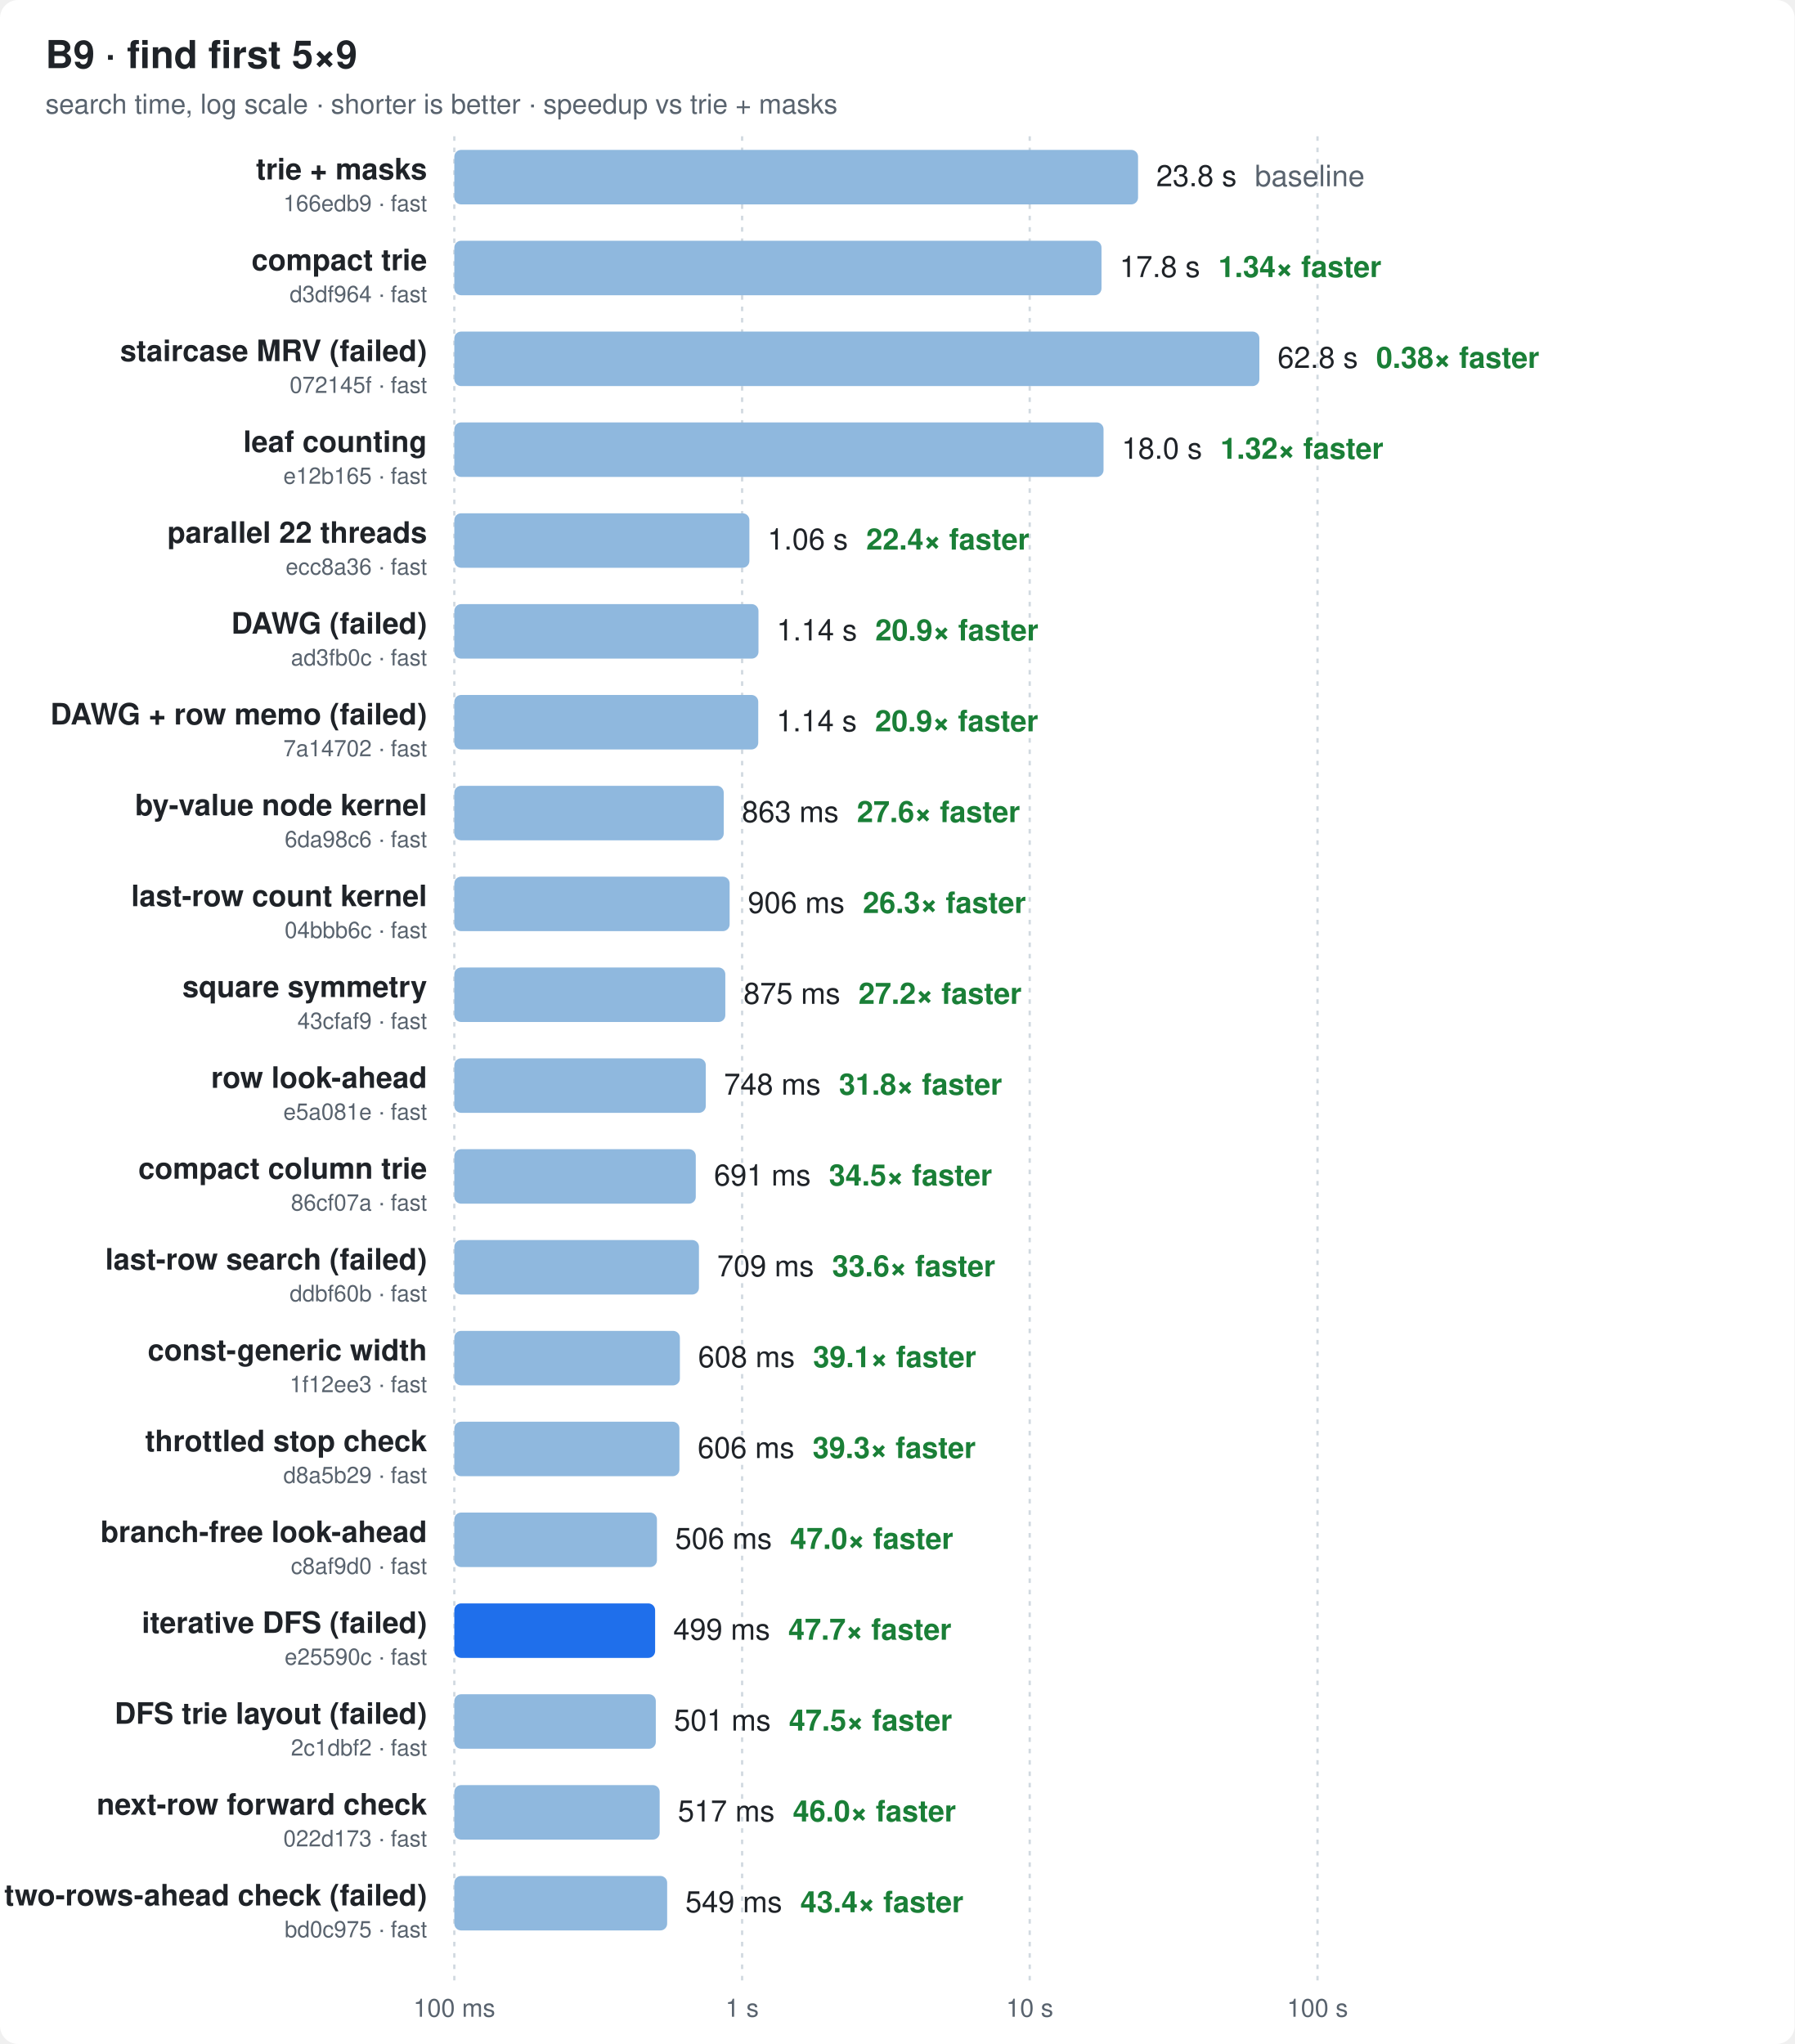
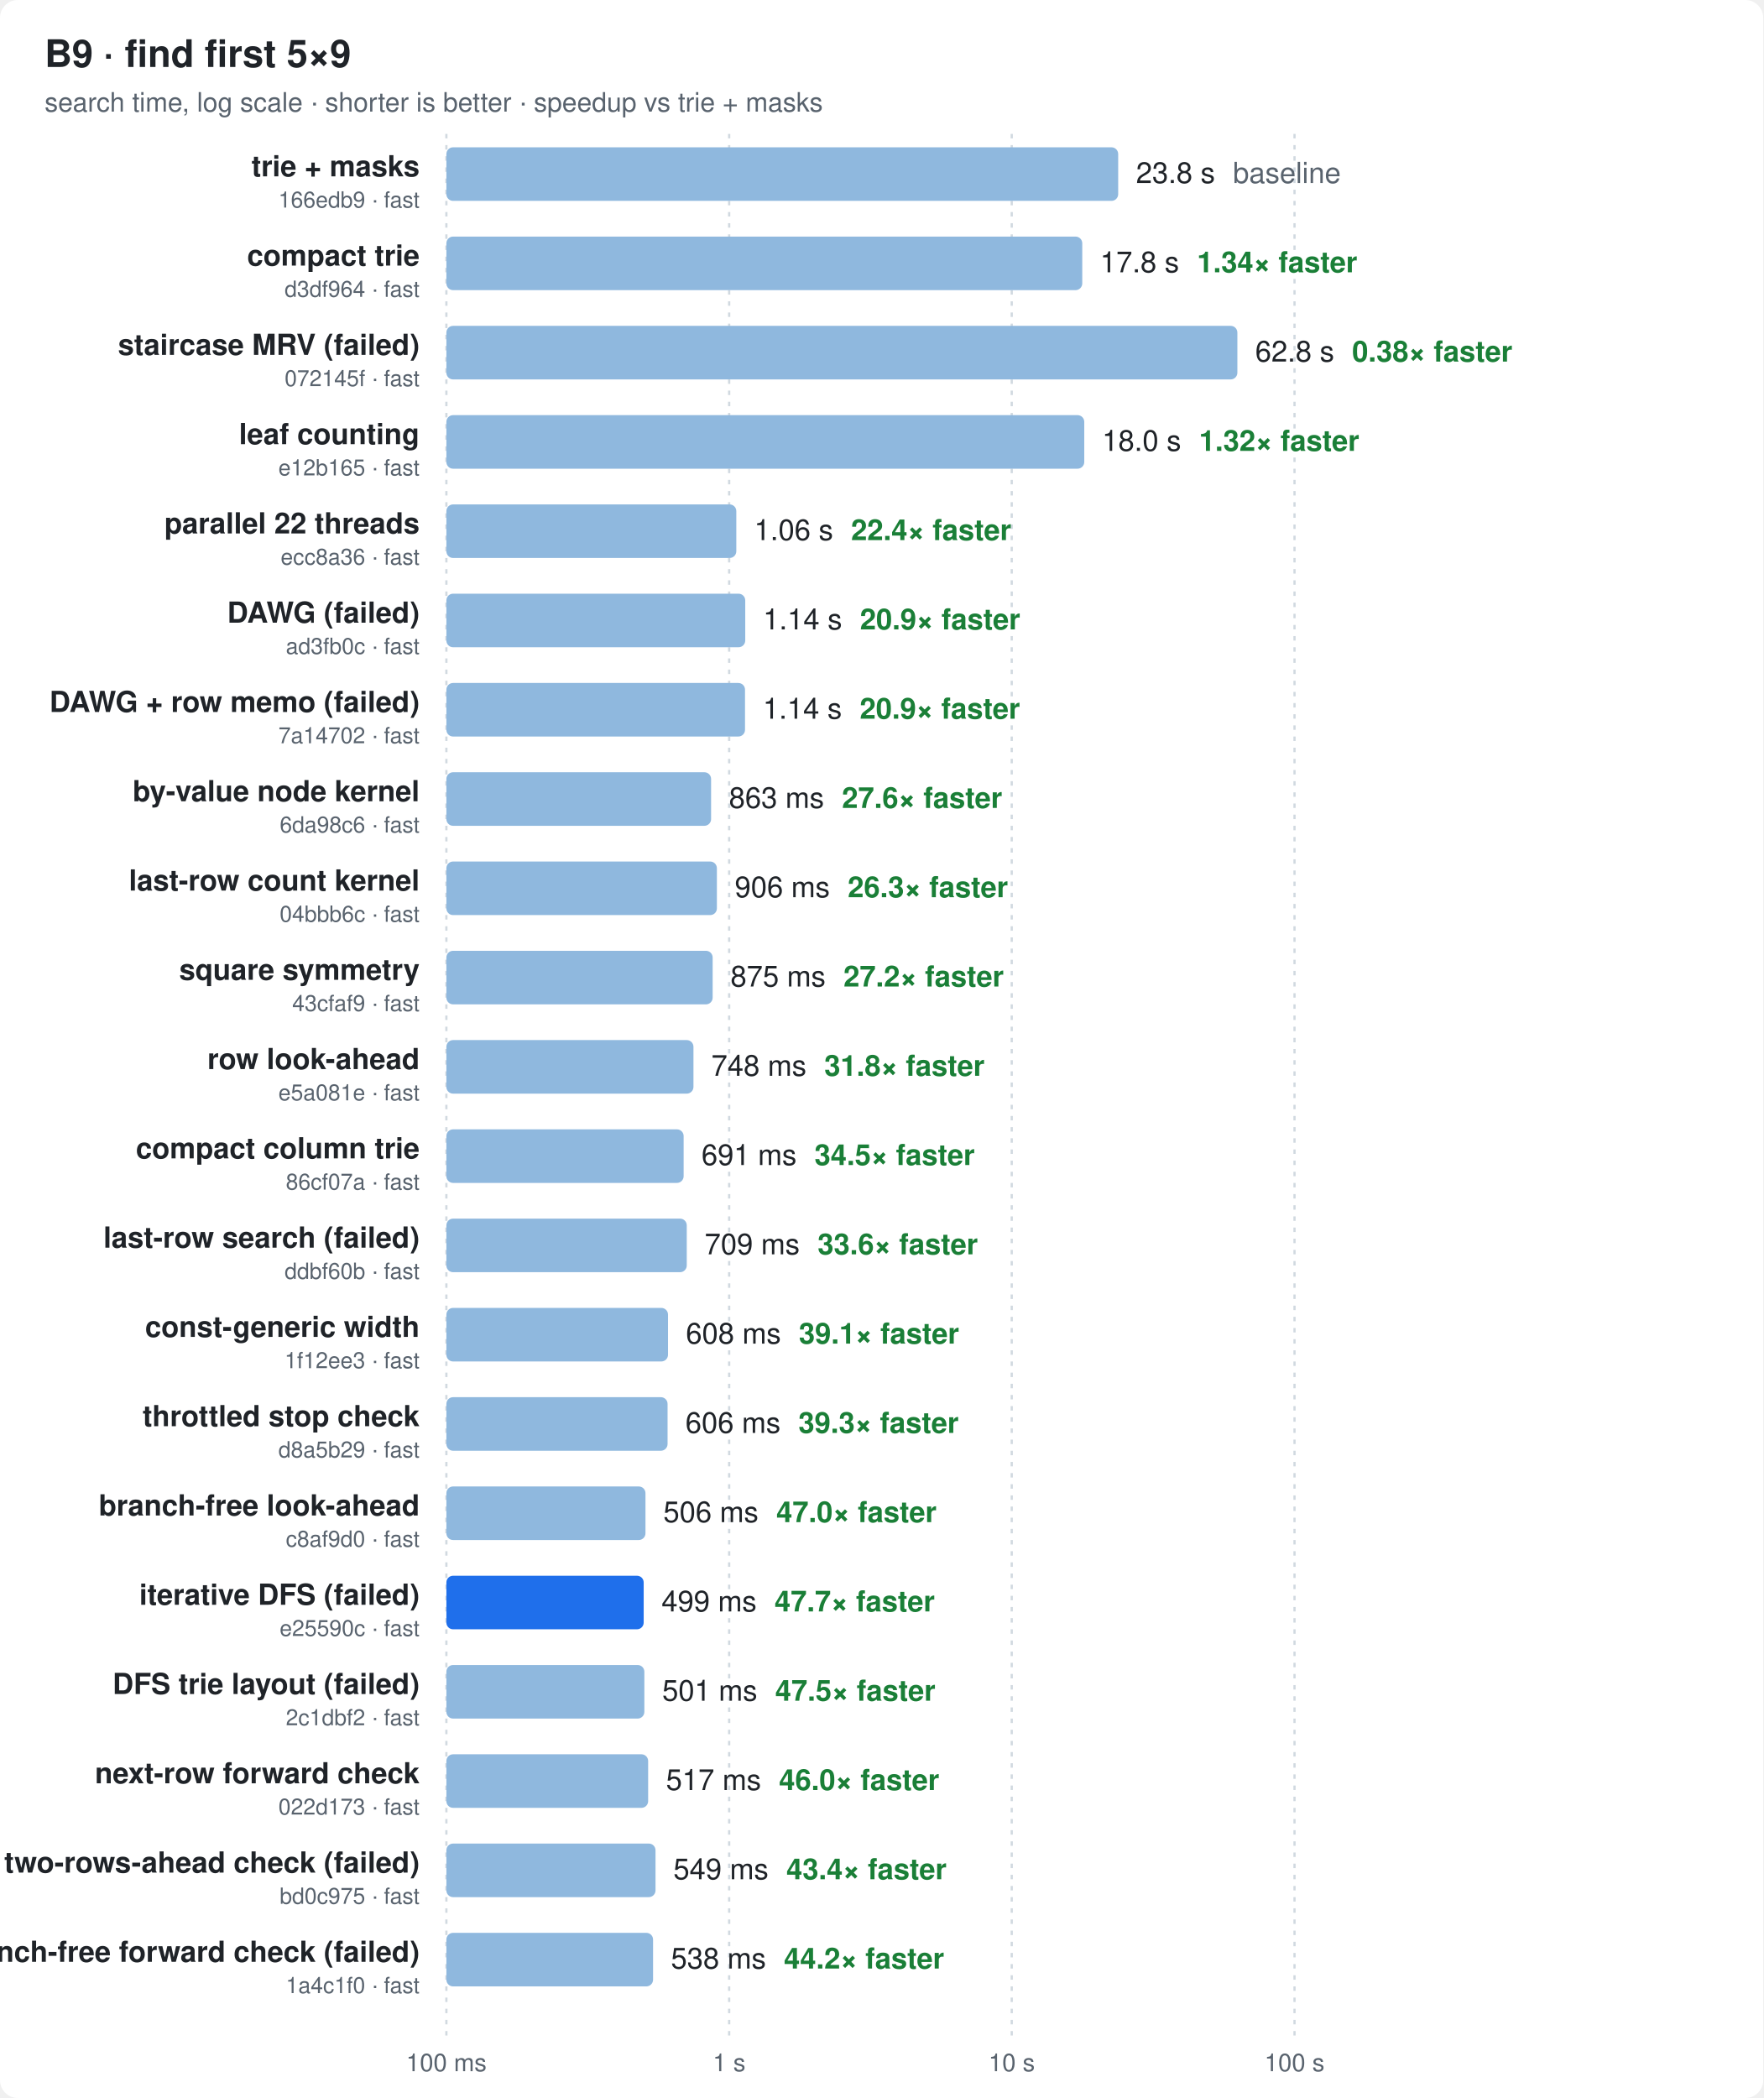
- <svg xmlns="http://www.w3.org/2000/svg" width="790" height="900" viewBox="0 0 790 900" font-family="ui-sans-serif,-apple-system,Segoe UI,Helvetica,Arial,sans-serif">
+ <svg xmlns="http://www.w3.org/2000/svg" width="790" height="940" viewBox="0 0 790 940" font-family="ui-sans-serif,-apple-system,Segoe UI,Helvetica,Arial,sans-serif">
  <style>
  .bg{fill:#ffffff} .t{fill:#1f2328} .m{fill:#59636e} .g{stroke:#d1d9e0}
  .bar{fill:#8fb8de} .best{fill:#1f6feb} .x{fill:#1a7f37;font-weight:600}
  @media (prefers-color-scheme: dark){
    .bg{fill:#0d1117} .t{fill:#e6edf3} .m{fill:#9198a1} .g{stroke:#30363d}
    .bar{fill:#2f5f8f} .best{fill:#4493f8} .x{fill:#3fb950}
  }
</style>
-   <rect class="bg" width="790" height="900" rx="8" />
+   <rect class="bg" width="790" height="940" rx="8" />
  <text class="t" x="20" y="30" font-size="17" font-weight="700">B9 · find first 5×9</text>
  <text class="m" x="20" y="50" font-size="12">search time, log scale · shorter is better · speedup vs trie + masks</text>
-   <line class="g" x1="200.0" x2="200.0" y1="60" y2="872" stroke-dasharray="2 3" />
-   <text class="m" x="200.0" y="888" font-size="11" text-anchor="middle">100 ms</text>
-   <line class="g" x1="326.7" x2="326.7" y1="60" y2="872" stroke-dasharray="2 3" />
-   <text class="m" x="326.7" y="888" font-size="11" text-anchor="middle">1 s</text>
-   <line class="g" x1="453.3" x2="453.3" y1="60" y2="872" stroke-dasharray="2 3" />
-   <text class="m" x="453.3" y="888" font-size="11" text-anchor="middle">10 s</text>
-   <line class="g" x1="580.0" x2="580.0" y1="60" y2="872" stroke-dasharray="2 3" />
-   <text class="m" x="580.0" y="888" font-size="11" text-anchor="middle">100 s</text>
+   <line class="g" x1="200.0" x2="200.0" y1="60" y2="912" stroke-dasharray="2 3" />
+   <text class="m" x="200.0" y="928" font-size="11" text-anchor="middle">100 ms</text>
+   <line class="g" x1="326.7" x2="326.7" y1="60" y2="912" stroke-dasharray="2 3" />
+   <text class="m" x="326.7" y="928" font-size="11" text-anchor="middle">1 s</text>
+   <line class="g" x1="453.3" x2="453.3" y1="60" y2="912" stroke-dasharray="2 3" />
+   <text class="m" x="453.3" y="928" font-size="11" text-anchor="middle">10 s</text>
+   <line class="g" x1="580.0" x2="580.0" y1="60" y2="912" stroke-dasharray="2 3" />
+   <text class="m" x="580.0" y="928" font-size="11" text-anchor="middle">100 s</text>
  <text class="t" x="188" y="79.0" font-size="13" font-weight="600" text-anchor="end">trie + masks</text>
  <text class="m" x="188" y="93.0" font-size="10" text-anchor="end">166edb9 · fast</text>
  <rect class="bar" x="200" y="66" width="301.0" height="24" rx="3" />
  <text class="t" x="509.0" y="82.0" font-size="13">23.8 s<tspan class="m" dx="8">baseline</tspan>
  </text>
  <text class="t" x="188" y="119.0" font-size="13" font-weight="600" text-anchor="end">compact trie</text>
  <text class="m" x="188" y="133.0" font-size="10" text-anchor="end">d3df964 · fast</text>
  <rect class="bar" x="200" y="106" width="284.9" height="24" rx="3" />
  <text class="t" x="492.9" y="122.0" font-size="13">17.8 s<tspan class="x" dx="8">1.34× faster</tspan>
  </text>
  <text class="t" x="188" y="159.0" font-size="13" font-weight="600" text-anchor="end">staircase MRV (failed)</text>
  <text class="m" x="188" y="173.0" font-size="10" text-anchor="end">072145f · fast</text>
  <rect class="bar" x="200" y="146" width="354.4" height="24" rx="3" />
  <text class="t" x="562.4" y="162.0" font-size="13">62.8 s<tspan class="x" dx="8">0.38× faster</tspan>
  </text>
  <text class="t" x="188" y="199.0" font-size="13" font-weight="600" text-anchor="end">leaf counting</text>
  <text class="m" x="188" y="213.0" font-size="10" text-anchor="end">e12b165 · fast</text>
  <rect class="bar" x="200" y="186" width="285.8" height="24" rx="3" />
  <text class="t" x="493.8" y="202.0" font-size="13">18.0 s<tspan class="x" dx="8">1.32× faster</tspan>
  </text>
  <text class="t" x="188" y="239.0" font-size="13" font-weight="600" text-anchor="end">parallel 22 threads</text>
  <text class="m" x="188" y="253.0" font-size="10" text-anchor="end">ecc8a36 · fast</text>
  <rect class="bar" x="200" y="226" width="129.9" height="24" rx="3" />
  <text class="t" x="337.9" y="242.0" font-size="13">1.06 s<tspan class="x" dx="8">22.4× faster</tspan>
  </text>
  <text class="t" x="188" y="279.0" font-size="13" font-weight="600" text-anchor="end">DAWG (failed)</text>
  <text class="m" x="188" y="293.0" font-size="10" text-anchor="end">ad3fb0c · fast</text>
  <rect class="bar" x="200" y="266" width="133.9" height="24" rx="3" />
  <text class="t" x="341.9" y="282.0" font-size="13">1.14 s<tspan class="x" dx="8">20.9× faster</tspan>
  </text>
  <text class="t" x="188" y="319.0" font-size="13" font-weight="600" text-anchor="end">DAWG + row memo (failed)</text>
  <text class="m" x="188" y="333.0" font-size="10" text-anchor="end">7a14702 · fast</text>
  <rect class="bar" x="200" y="306" width="133.8" height="24" rx="3" />
  <text class="t" x="341.8" y="322.0" font-size="13">1.14 s<tspan class="x" dx="8">20.9× faster</tspan>
  </text>
  <text class="t" x="188" y="359.0" font-size="13" font-weight="600" text-anchor="end">by-value node kernel</text>
  <text class="m" x="188" y="373.0" font-size="10" text-anchor="end">6da98c6 · fast</text>
  <rect class="bar" x="200" y="346" width="118.6" height="24" rx="3" />
  <text class="t" x="326.6" y="362.0" font-size="13">863 ms<tspan class="x" dx="8">27.6× faster</tspan>
  </text>
  <text class="t" x="188" y="399.0" font-size="13" font-weight="600" text-anchor="end">last-row count kernel</text>
  <text class="m" x="188" y="413.0" font-size="10" text-anchor="end">04bbb6c · fast</text>
  <rect class="bar" x="200" y="386" width="121.2" height="24" rx="3" />
  <text class="t" x="329.2" y="402.0" font-size="13">906 ms<tspan class="x" dx="8">26.3× faster</tspan>
  </text>
  <text class="t" x="188" y="439.0" font-size="13" font-weight="600" text-anchor="end">square symmetry</text>
  <text class="m" x="188" y="453.0" font-size="10" text-anchor="end">43cfaf9 · fast</text>
  <rect class="bar" x="200" y="426" width="119.3" height="24" rx="3" />
  <text class="t" x="327.3" y="442.0" font-size="13">875 ms<tspan class="x" dx="8">27.2× faster</tspan>
  </text>
  <text class="t" x="188" y="479.0" font-size="13" font-weight="600" text-anchor="end">row look-ahead</text>
  <text class="m" x="188" y="493.0" font-size="10" text-anchor="end">e5a081e · fast</text>
  <rect class="bar" x="200" y="466" width="110.7" height="24" rx="3" />
  <text class="t" x="318.7" y="482.0" font-size="13">748 ms<tspan class="x" dx="8">31.8× faster</tspan>
  </text>
  <text class="t" x="188" y="519.0" font-size="13" font-weight="600" text-anchor="end">compact column trie</text>
  <text class="m" x="188" y="533.0" font-size="10" text-anchor="end">86cf07a · fast</text>
  <rect class="bar" x="200" y="506" width="106.3" height="24" rx="3" />
  <text class="t" x="314.3" y="522.0" font-size="13">691 ms<tspan class="x" dx="8">34.5× faster</tspan>
  </text>
  <text class="t" x="188" y="559.0" font-size="13" font-weight="600" text-anchor="end">last-row search (failed)</text>
  <text class="m" x="188" y="573.0" font-size="10" text-anchor="end">ddbf60b · fast</text>
  <rect class="bar" x="200" y="546" width="107.7" height="24" rx="3" />
  <text class="t" x="315.7" y="562.0" font-size="13">709 ms<tspan class="x" dx="8">33.6× faster</tspan>
  </text>
  <text class="t" x="188" y="599.0" font-size="13" font-weight="600" text-anchor="end">const-generic width</text>
  <text class="m" x="188" y="613.0" font-size="10" text-anchor="end">1f12ee3 · fast</text>
  <rect class="bar" x="200" y="586" width="99.3" height="24" rx="3" />
  <text class="t" x="307.3" y="602.0" font-size="13">608 ms<tspan class="x" dx="8">39.1× faster</tspan>
  </text>
  <text class="t" x="188" y="639.0" font-size="13" font-weight="600" text-anchor="end">throttled stop check</text>
  <text class="m" x="188" y="653.0" font-size="10" text-anchor="end">d8a5b29 · fast</text>
  <rect class="bar" x="200" y="626" width="99.1" height="24" rx="3" />
  <text class="t" x="307.1" y="642.0" font-size="13">606 ms<tspan class="x" dx="8">39.3× faster</tspan>
  </text>
  <text class="t" x="188" y="679.0" font-size="13" font-weight="600" text-anchor="end">branch-free look-ahead</text>
  <text class="m" x="188" y="693.0" font-size="10" text-anchor="end">c8af9d0 · fast</text>
  <rect class="bar" x="200" y="666" width="89.2" height="24" rx="3" />
  <text class="t" x="297.2" y="682.0" font-size="13">506 ms<tspan class="x" dx="8">47.0× faster</tspan>
  </text>
  <text class="t" x="188" y="719.0" font-size="13" font-weight="600" text-anchor="end">iterative DFS (failed)</text>
  <text class="m" x="188" y="733.0" font-size="10" text-anchor="end">e25590c · fast</text>
  <rect class="best" x="200" y="706" width="88.4" height="24" rx="3" />
  <text class="t" x="296.4" y="722.0" font-size="13">499 ms<tspan class="x" dx="8">47.7× faster</tspan>
  </text>
  <text class="t" x="188" y="759.0" font-size="13" font-weight="600" text-anchor="end">DFS trie layout (failed)</text>
  <text class="m" x="188" y="773.0" font-size="10" text-anchor="end">2c1dbf2 · fast</text>
  <rect class="bar" x="200" y="746" width="88.7" height="24" rx="3" />
  <text class="t" x="296.7" y="762.0" font-size="13">501 ms<tspan class="x" dx="8">47.5× faster</tspan>
  </text>
  <text class="t" x="188" y="799.0" font-size="13" font-weight="600" text-anchor="end">next-row forward check</text>
  <text class="m" x="188" y="813.0" font-size="10" text-anchor="end">022d173 · fast</text>
  <rect class="bar" x="200" y="786" width="90.4" height="24" rx="3" />
  <text class="t" x="298.4" y="802.0" font-size="13">517 ms<tspan class="x" dx="8">46.0× faster</tspan>
  </text>
  <text class="t" x="188" y="839.0" font-size="13" font-weight="600" text-anchor="end">two-rows-ahead check (failed)</text>
  <text class="m" x="188" y="853.0" font-size="10" text-anchor="end">bd0c975 · fast</text>
  <rect class="bar" x="200" y="826" width="93.7" height="24" rx="3" />
  <text class="t" x="301.7" y="842.0" font-size="13">549 ms<tspan class="x" dx="8">43.4× faster</tspan>
  </text>
+   <text class="t" x="188" y="879.0" font-size="13" font-weight="600" text-anchor="end">branch-free forward check (failed)</text>
+   <text class="m" x="188" y="893.0" font-size="10" text-anchor="end">1a4c1f0 · fast</text>
+   <rect class="bar" x="200" y="866" width="92.6" height="24" rx="3" />
+   <text class="t" x="300.6" y="882.0" font-size="13">538 ms<tspan class="x" dx="8">44.2× faster</tspan>
+   </text>
</svg>
